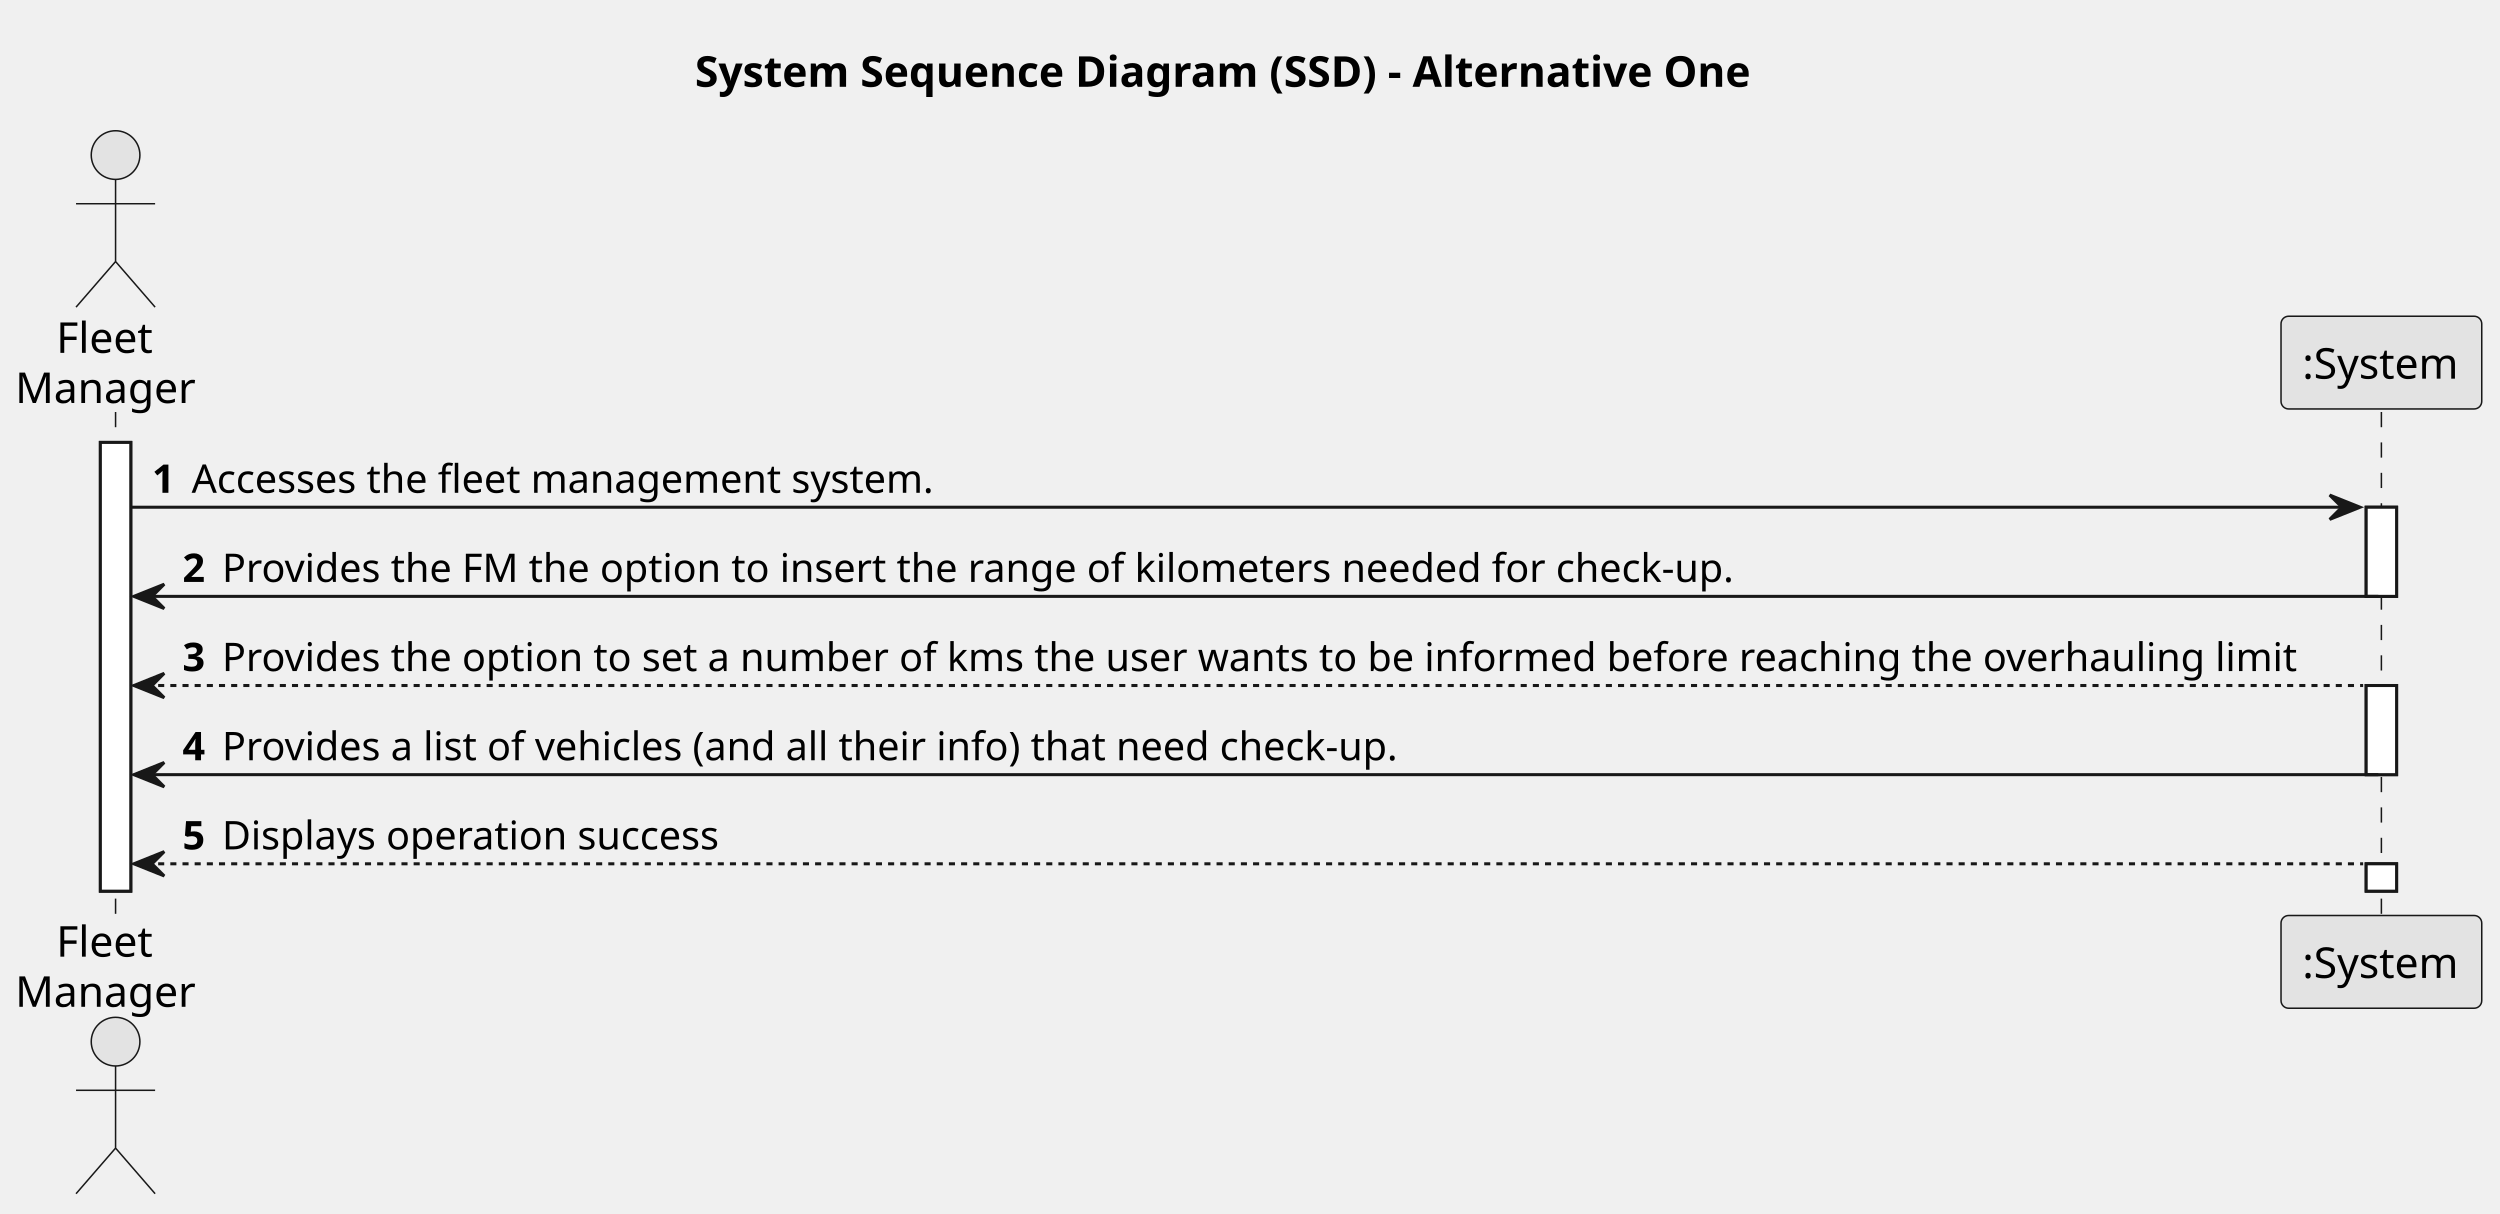
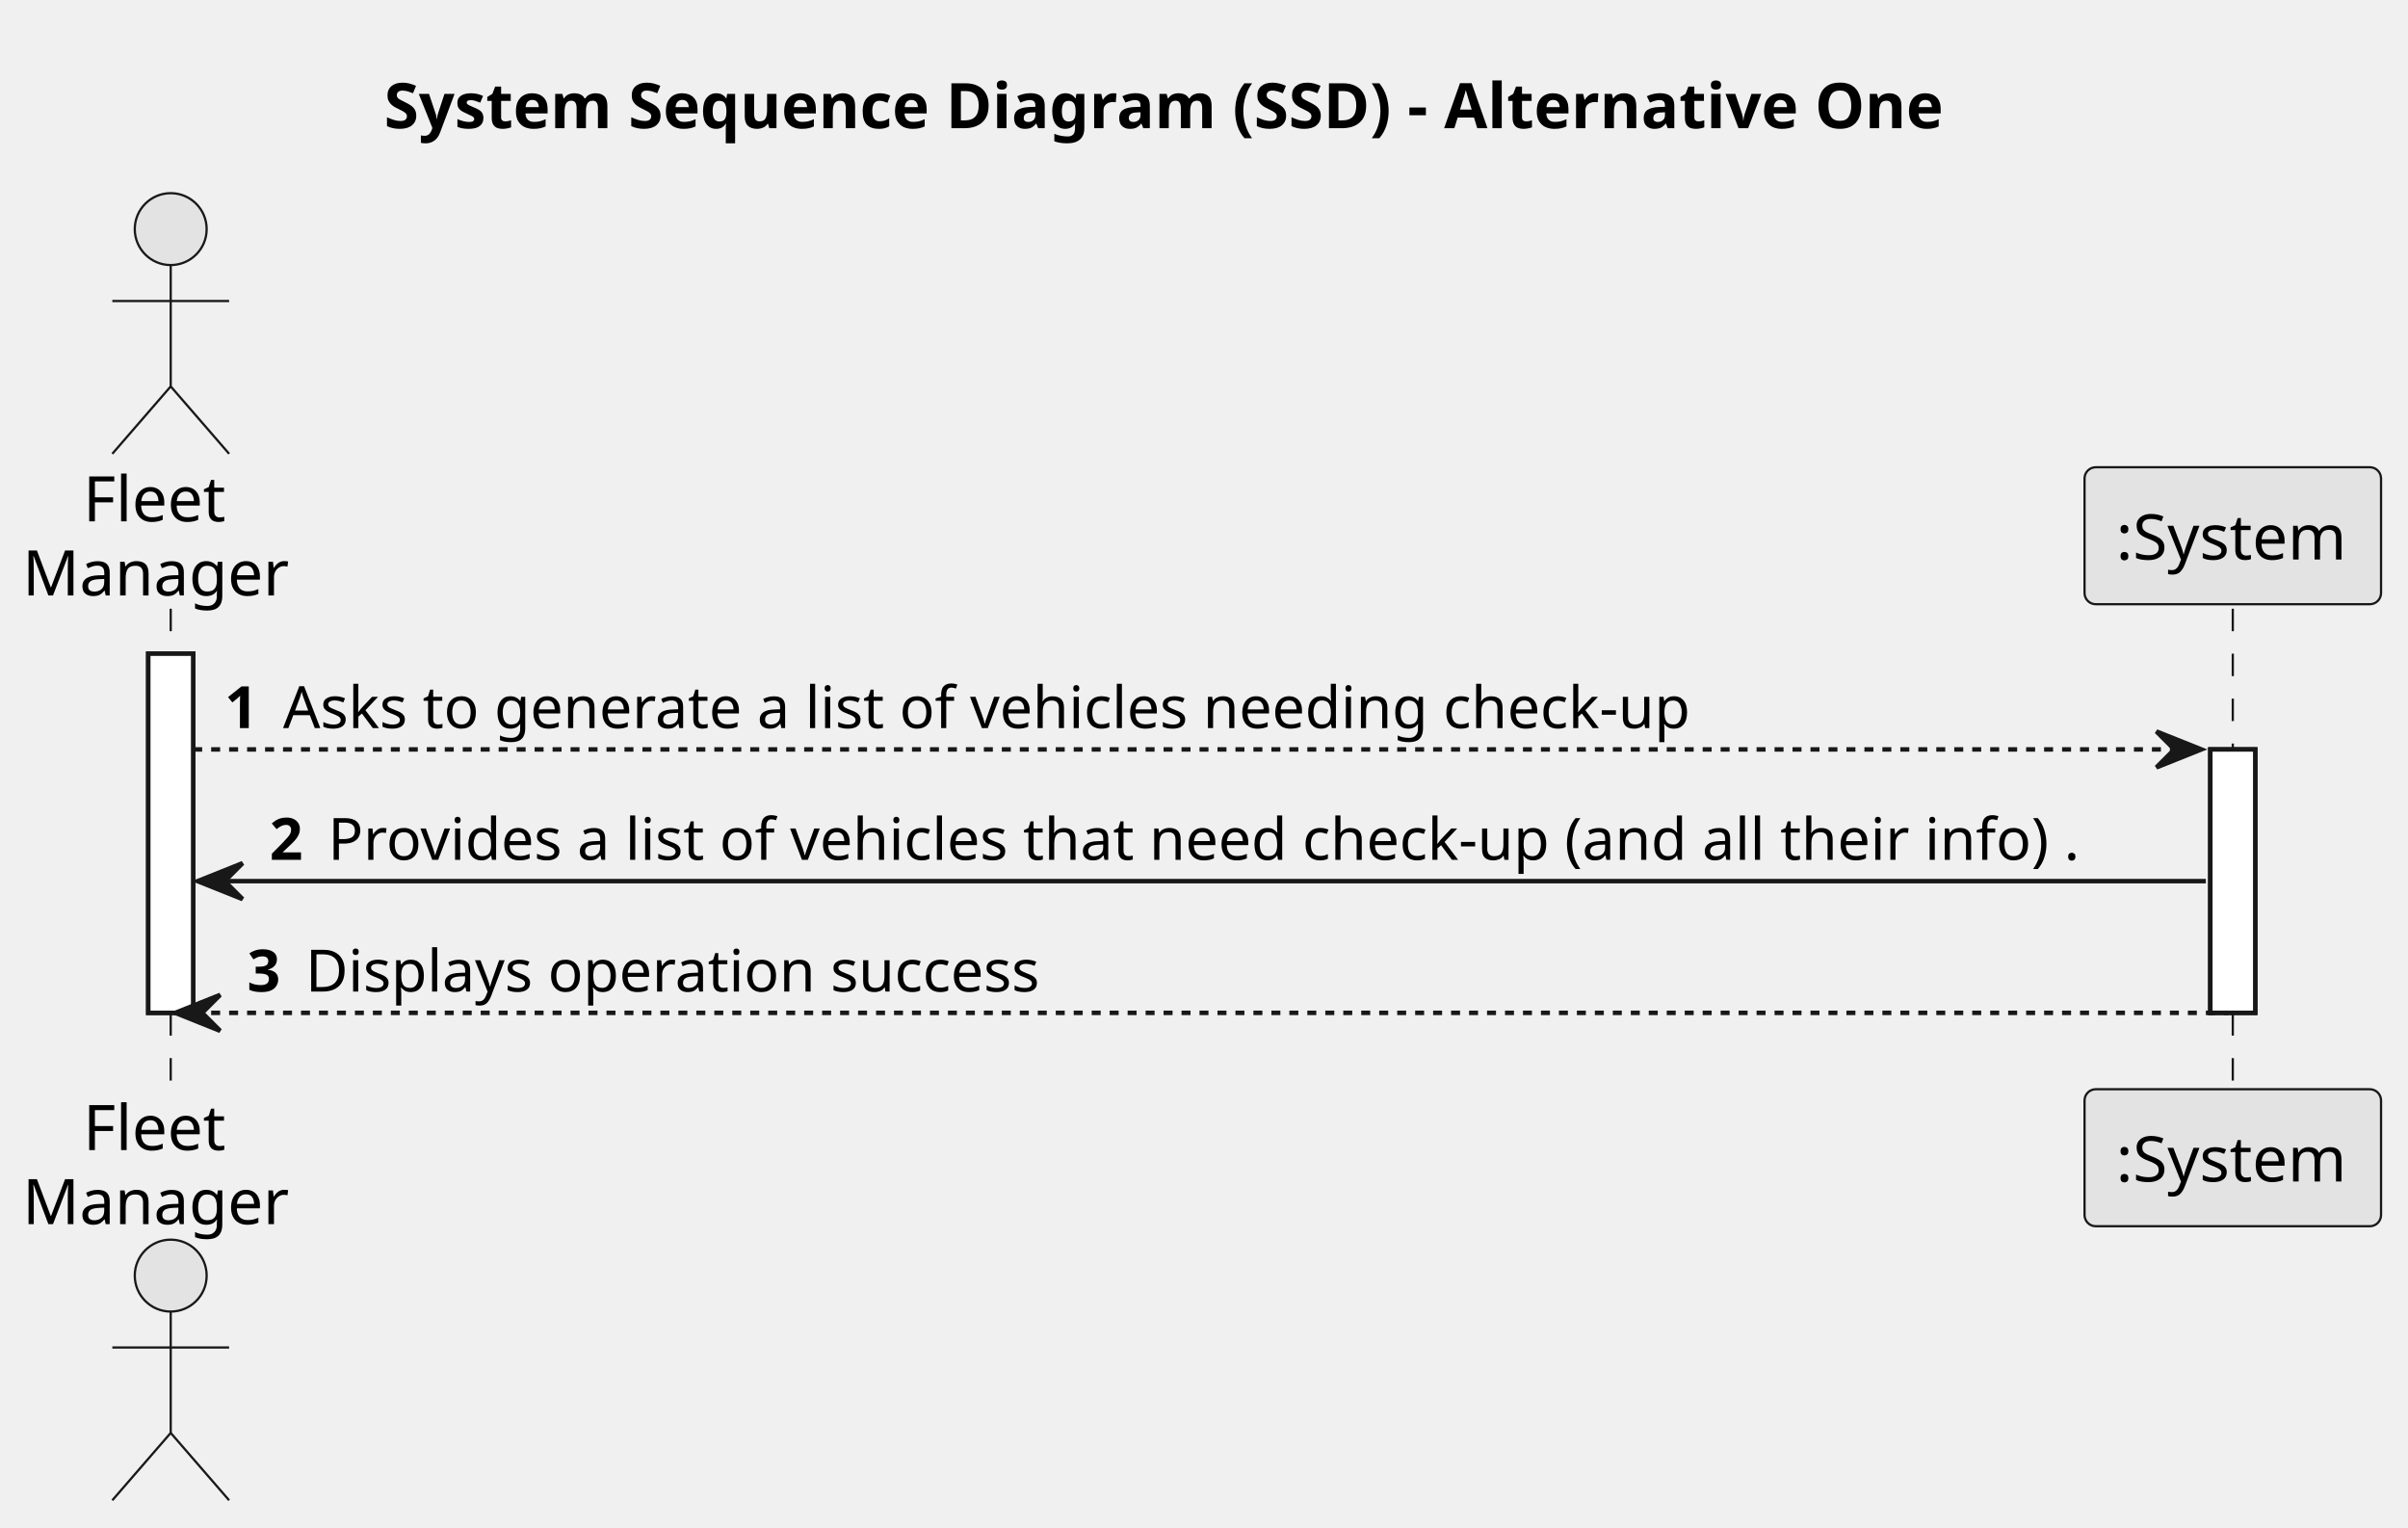
- <svg xmlns="http://www.w3.org/2000/svg" contentStyleType="text/css" height="399px" preserveAspectRatio="none" style="width:822px;height:399px;background:#FFFFFF;" version="1.1" viewBox="0 0 822 399" width="822px" zoomAndPan="magnify">
+ <svg xmlns="http://www.w3.org/2000/svg" contentStyleType="text/css" height="340px" preserveAspectRatio="none" style="width:536px;height:340px;background:#FFFFFF;" version="1.1" viewBox="0 0 536 340" width="536px" zoomAndPan="magnify">
  <defs />
  <g>
-     <text fill="#000000" font-family="sans-serif" font-size="14" font-weight="bold" lengthAdjust="spacing" textLength="363" x="228.5" y="28.535">System Sequence Diagram (SSD) - Alternative One</text>
-     <rect fill="#FFFFFF" height="147.553" style="stroke:#181818;stroke-width:1.0;" width="10" x="33" y="145.465" />
-     <rect fill="#FFFFFF" height="29.311" style="stroke:#181818;stroke-width:1.0;" width="10" x="778" y="166.775" />
-     <rect fill="#FFFFFF" height="29.311" style="stroke:#181818;stroke-width:1.0;" width="10" x="778" y="225.397" />
-     <rect fill="#FFFFFF" height="9" style="stroke:#181818;stroke-width:1.0;" width="10" x="778" y="284.018" />
-     <line style="stroke:#181818;stroke-width:0.5;stroke-dasharray:5.0,5.0;" x1="38" x2="38" y1="135.465" y2="302.018" />
-     <line style="stroke:#181818;stroke-width:0.5;stroke-dasharray:5.0,5.0;" x1="783" x2="783" y1="135.465" y2="302.018" />
+     <text fill="#000000" font-family="sans-serif" font-size="14" font-weight="bold" lengthAdjust="spacing" textLength="363" x="85.5" y="28.535">System Sequence Diagram (SSD) - Alternative One</text>
+     <rect fill="#FFFFFF" height="79.932" style="stroke:#181818;stroke-width:1.0;" width="10" x="33" y="145.465" />
+     <rect fill="#FFFFFF" height="58.621" style="stroke:#181818;stroke-width:1.0;" width="10" x="492" y="166.775" />
+     <line style="stroke:#181818;stroke-width:0.5;stroke-dasharray:5.0,5.0;" x1="38" x2="38" y1="135.465" y2="243.397" />
+     <line style="stroke:#181818;stroke-width:0.5;stroke-dasharray:5.0,5.0;" x1="497" x2="497" y1="135.465" y2="243.397" />
    <text fill="#000000" font-family="sans-serif" font-size="14" lengthAdjust="spacing" textLength="33" x="18.5" y="116.023">Fleet</text>
    <text fill="#000000" font-family="sans-serif" font-size="14" lengthAdjust="spacing" textLength="60" x="5" y="132.512">Manager</text>
    <ellipse cx="38" cy="50.988" fill="#E3E3E3" rx="8" ry="8" style="stroke:#181818;stroke-width:0.5;" />
    <path d="M38,58.988 L38,85.988 M25,66.988 L51,66.988 M38,85.988 L25,100.988 M38,85.988 L51,100.988 " fill="none" style="stroke:#181818;stroke-width:0.5;" />
-     <text fill="#000000" font-family="sans-serif" font-size="14" lengthAdjust="spacing" textLength="33" x="18.5" y="314.553">Fleet</text>
-     <text fill="#000000" font-family="sans-serif" font-size="14" lengthAdjust="spacing" textLength="60" x="5" y="331.041">Manager</text>
-     <ellipse cx="38" cy="342.494" fill="#E3E3E3" rx="8" ry="8" style="stroke:#181818;stroke-width:0.5;" />
-     <path d="M38,350.494 L38,377.494 M25,358.494 L51,358.494 M38,377.494 L25,392.494 M38,377.494 L51,392.494 " fill="none" style="stroke:#181818;stroke-width:0.5;" />
-     <rect fill="#E3E3E3" height="30.488" rx="2.5" ry="2.5" style="stroke:#181818;stroke-width:0.5;" width="66" x="750" y="103.977" />
-     <text fill="#000000" font-family="sans-serif" font-size="14" lengthAdjust="spacing" textLength="52" x="757" y="124.512">:System</text>
-     <rect fill="#E3E3E3" height="30.488" rx="2.5" ry="2.5" style="stroke:#181818;stroke-width:0.5;" width="66" x="750" y="301.018" />
-     <text fill="#000000" font-family="sans-serif" font-size="14" lengthAdjust="spacing" textLength="52" x="757" y="321.553">:System</text>
-     <rect fill="#FFFFFF" height="147.553" style="stroke:#181818;stroke-width:1.0;" width="10" x="33" y="145.465" />
-     <rect fill="#FFFFFF" height="29.311" style="stroke:#181818;stroke-width:1.0;" width="10" x="778" y="166.775" />
-     <rect fill="#FFFFFF" height="29.311" style="stroke:#181818;stroke-width:1.0;" width="10" x="778" y="225.397" />
-     <rect fill="#FFFFFF" height="9" style="stroke:#181818;stroke-width:1.0;" width="10" x="778" y="284.018" />
-     <polygon fill="#181818" points="766,162.775,776,166.775,766,170.775,770,166.775" style="stroke:#181818;stroke-width:1.0;" />
-     <line style="stroke:#181818;stroke-width:1.0;" x1="43" x2="772" y1="166.775" y2="166.775" />
+     <text fill="#000000" font-family="sans-serif" font-size="14" lengthAdjust="spacing" textLength="33" x="18.5" y="255.932">Fleet</text>
+     <text fill="#000000" font-family="sans-serif" font-size="14" lengthAdjust="spacing" textLength="60" x="5" y="272.42">Manager</text>
+     <ellipse cx="38" cy="283.873" fill="#E3E3E3" rx="8" ry="8" style="stroke:#181818;stroke-width:0.5;" />
+     <path d="M38,291.873 L38,318.873 M25,299.873 L51,299.873 M38,318.873 L25,333.873 M38,318.873 L51,333.873 " fill="none" style="stroke:#181818;stroke-width:0.5;" />
+     <rect fill="#E3E3E3" height="30.488" rx="2.5" ry="2.5" style="stroke:#181818;stroke-width:0.5;" width="66" x="464" y="103.977" />
+     <text fill="#000000" font-family="sans-serif" font-size="14" lengthAdjust="spacing" textLength="52" x="471" y="124.512">:System</text>
+     <rect fill="#E3E3E3" height="30.488" rx="2.5" ry="2.5" style="stroke:#181818;stroke-width:0.5;" width="66" x="464" y="242.397" />
+     <text fill="#000000" font-family="sans-serif" font-size="14" lengthAdjust="spacing" textLength="52" x="471" y="262.932">:System</text>
+     <rect fill="#FFFFFF" height="79.932" style="stroke:#181818;stroke-width:1.0;" width="10" x="33" y="145.465" />
+     <rect fill="#FFFFFF" height="58.621" style="stroke:#181818;stroke-width:1.0;" width="10" x="492" y="166.775" />
+     <polygon fill="#181818" points="480,162.775,490,166.775,480,170.775,484,166.775" style="stroke:#181818;stroke-width:1.0;" />
+     <line style="stroke:#181818;stroke-width:1.0;stroke-dasharray:2.0,2.0;" x1="43" x2="486" y1="166.775" y2="166.775" />
    <text fill="#000000" font-family="sans-serif" font-size="13" font-weight="bold" lengthAdjust="spacing" textLength="9" x="50" y="162.033">1</text>
-     <text fill="#000000" font-family="sans-serif" font-size="13" lengthAdjust="spacing" textLength="252" x="63" y="162.033">Accesses the fleet management system.</text>
+     <text fill="#000000" font-family="sans-serif" font-size="13" lengthAdjust="spacing" textLength="332" x="63" y="162.033">Asks to generate a list of vehicles needing check-up</text>
    <polygon fill="#181818" points="54,192.086,44,196.086,54,200.086,50,196.086" style="stroke:#181818;stroke-width:1.0;" />
-     <line style="stroke:#181818;stroke-width:1.0;" x1="48" x2="782" y1="196.086" y2="196.086" />
+     <line style="stroke:#181818;stroke-width:1.0;" x1="48" x2="491" y1="196.086" y2="196.086" />
    <text fill="#000000" font-family="sans-serif" font-size="13" font-weight="bold" lengthAdjust="spacing" textLength="9" x="60" y="191.344">2</text>
-     <text fill="#000000" font-family="sans-serif" font-size="13" lengthAdjust="spacing" textLength="516" x="73" y="191.344">Provides the FM the option to insert the range of kilometers needed for check-up.</text>
-     <polygon fill="#181818" points="54,221.397,44,225.397,54,229.397,50,225.397" style="stroke:#181818;stroke-width:1.0;" />
-     <line style="stroke:#181818;stroke-width:1.0;stroke-dasharray:2.0,2.0;" x1="48" x2="777" y1="225.397" y2="225.397" />
-     <text fill="#000000" font-family="sans-serif" font-size="13" font-weight="bold" lengthAdjust="spacing" textLength="9" x="60" y="220.654">3</text>
-     <text fill="#000000" font-family="sans-serif" font-size="13" lengthAdjust="spacing" textLength="703" x="73" y="220.654">Provides the option to set a number of kms the user wants to be informed before reaching the overhauling limit</text>
-     <polygon fill="#181818" points="54,250.707,44,254.707,54,258.707,50,254.707" style="stroke:#181818;stroke-width:1.0;" />
-     <line style="stroke:#181818;stroke-width:1.0;" x1="48" x2="782" y1="254.707" y2="254.707" />
-     <text fill="#000000" font-family="sans-serif" font-size="13" font-weight="bold" lengthAdjust="spacing" textLength="9" x="60" y="249.965">4</text>
-     <text fill="#000000" font-family="sans-serif" font-size="13" lengthAdjust="spacing" textLength="408" x="73" y="249.965">Provides a list of vehicles (and all their info) that need check-up.</text>
-     <polygon fill="#181818" points="54,280.018,44,284.018,54,288.018,50,284.018" style="stroke:#181818;stroke-width:1.0;" />
-     <line style="stroke:#181818;stroke-width:1.0;stroke-dasharray:2.0,2.0;" x1="48" x2="777" y1="284.018" y2="284.018" />
-     <text fill="#000000" font-family="sans-serif" font-size="13" font-weight="bold" lengthAdjust="spacing" textLength="9" x="60" y="279.275">5</text>
-     <text fill="#000000" font-family="sans-serif" font-size="13" lengthAdjust="spacing" textLength="172" x="73" y="279.275">Displays operation success</text>
+     <text fill="#000000" font-family="sans-serif" font-size="13" lengthAdjust="spacing" textLength="412" x="73" y="191.344">Provides a list of vehicles that need check-up (and all their info) .</text>
+     <polygon fill="#181818" points="49,221.397,39,225.397,49,229.397,45,225.397" style="stroke:#181818;stroke-width:1.0;" />
+     <line style="stroke:#181818;stroke-width:1.0;stroke-dasharray:2.0,2.0;" x1="43" x2="496" y1="225.397" y2="225.397" />
+     <text fill="#000000" font-family="sans-serif" font-size="13" font-weight="bold" lengthAdjust="spacing" textLength="9" x="55" y="220.654">3</text>
+     <text fill="#000000" font-family="sans-serif" font-size="13" lengthAdjust="spacing" textLength="172" x="68" y="220.654">Displays operation success</text>
  </g>
</svg>
